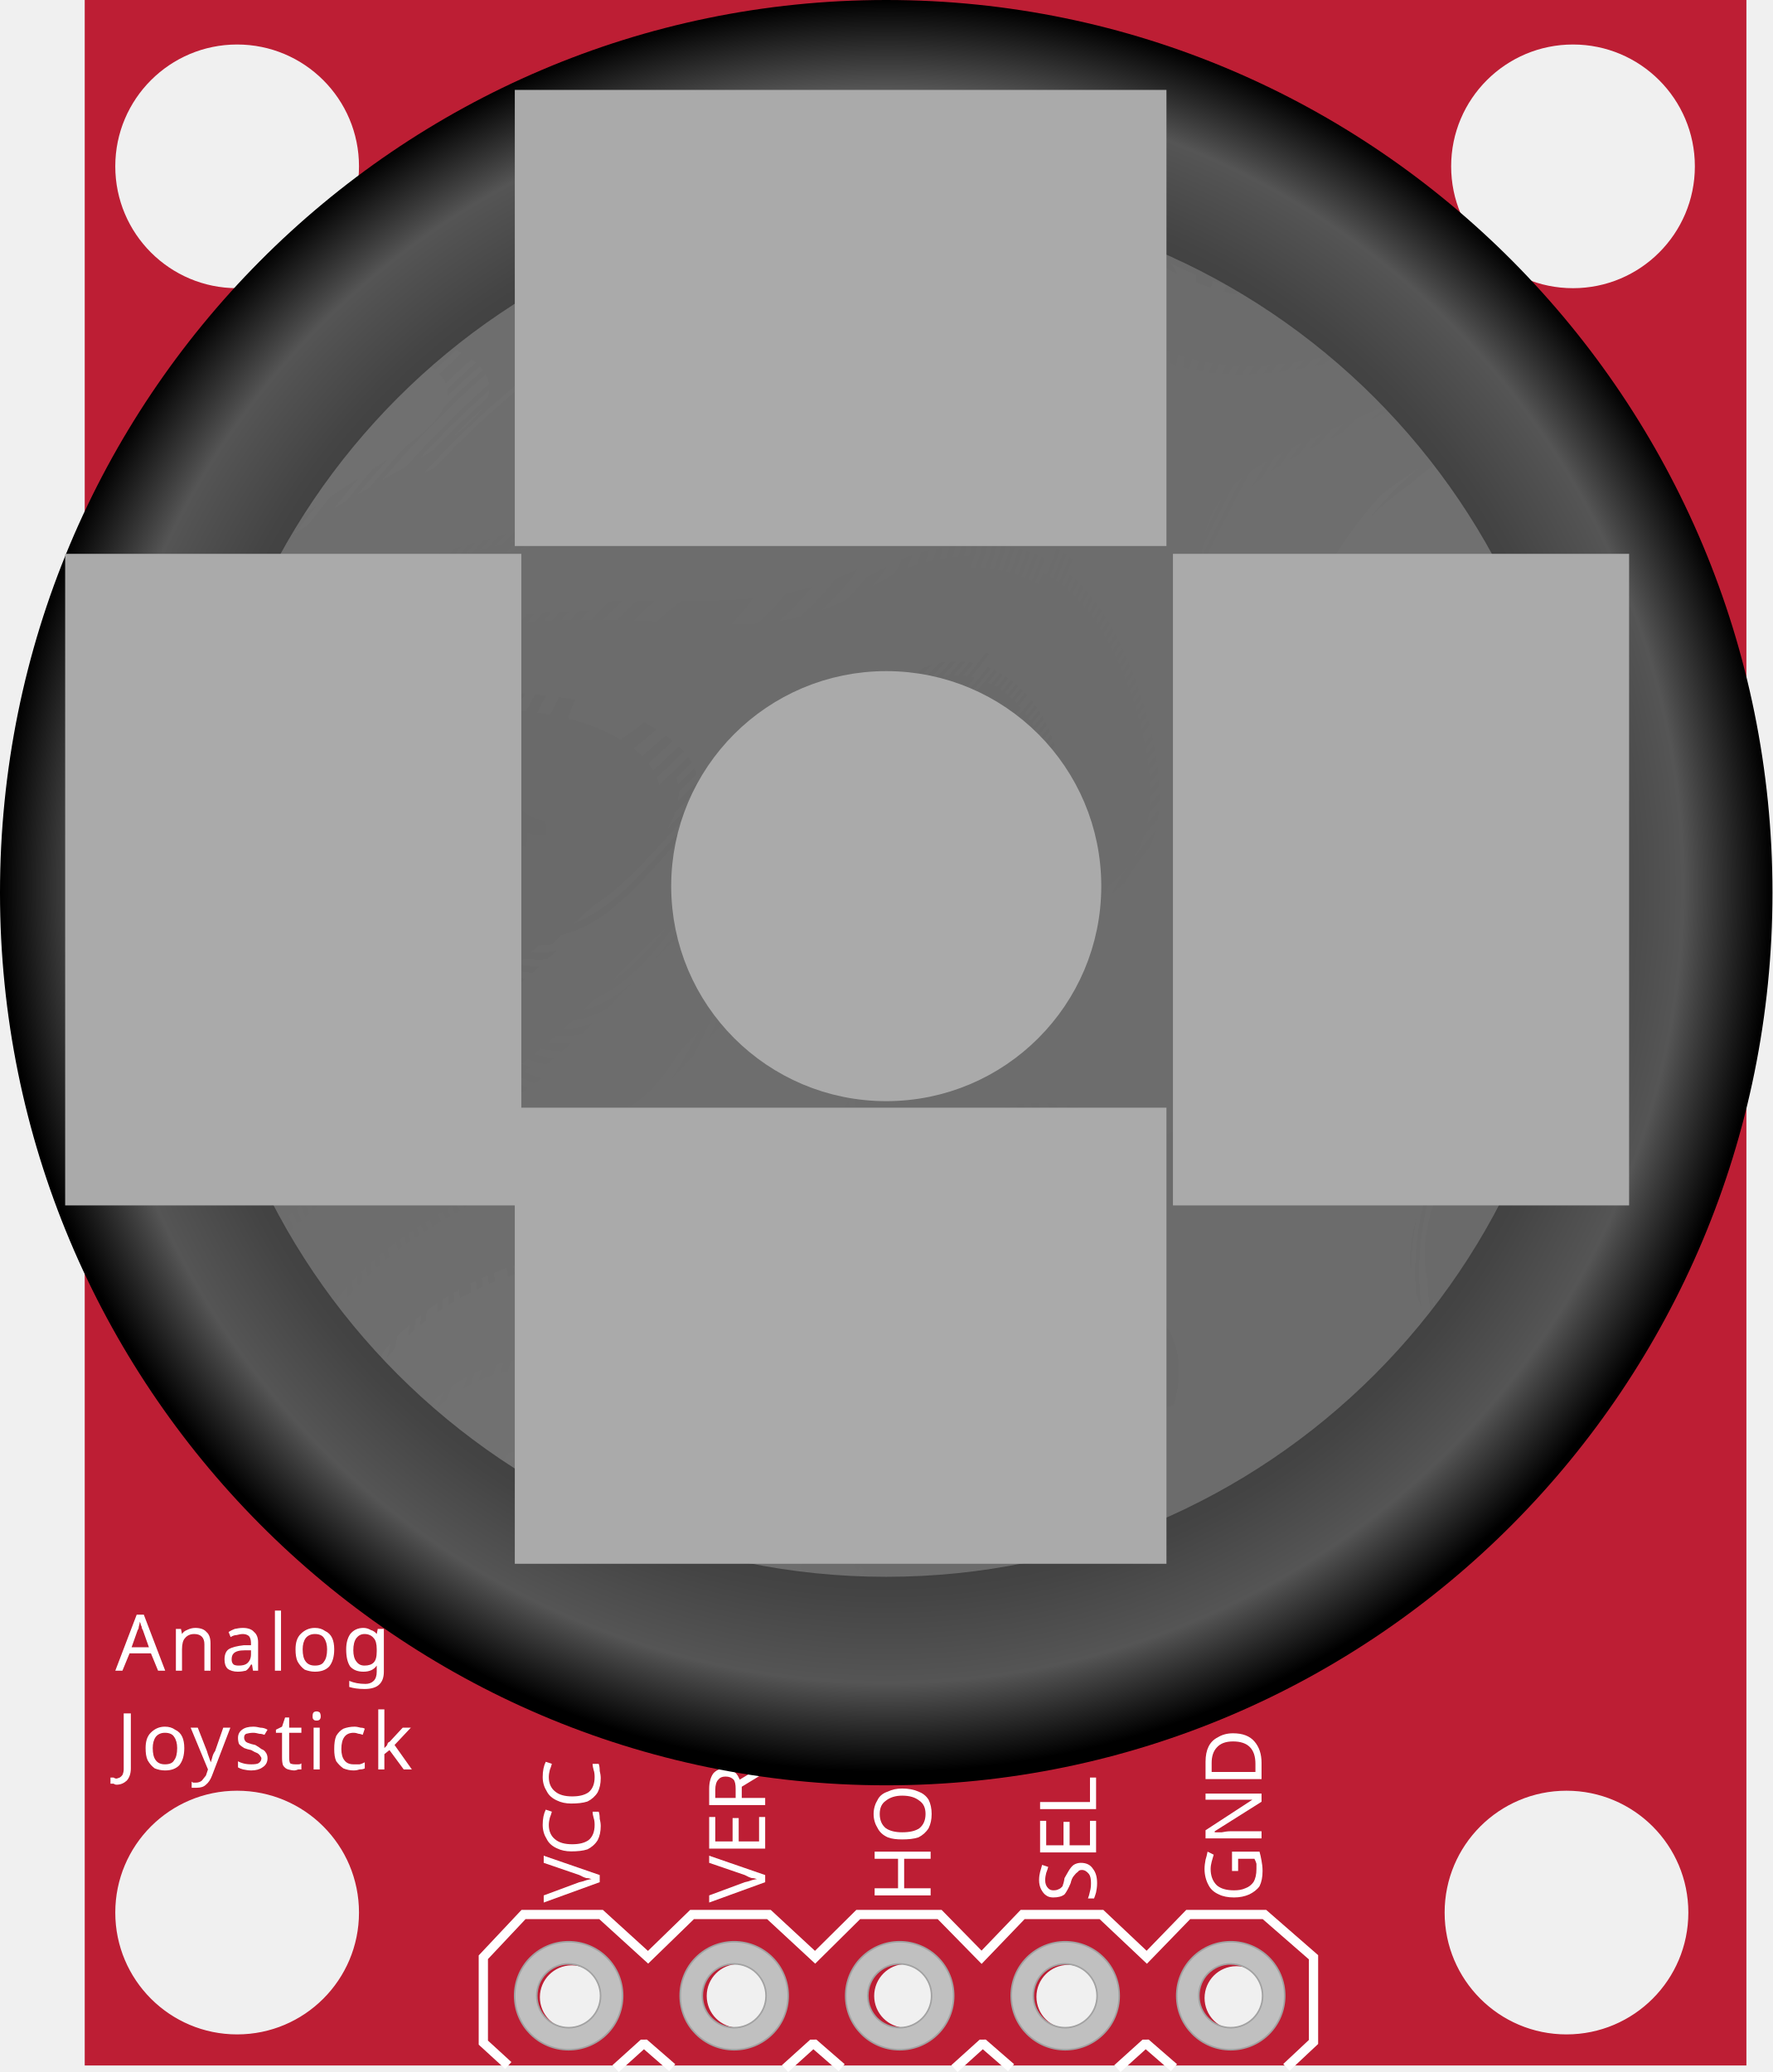
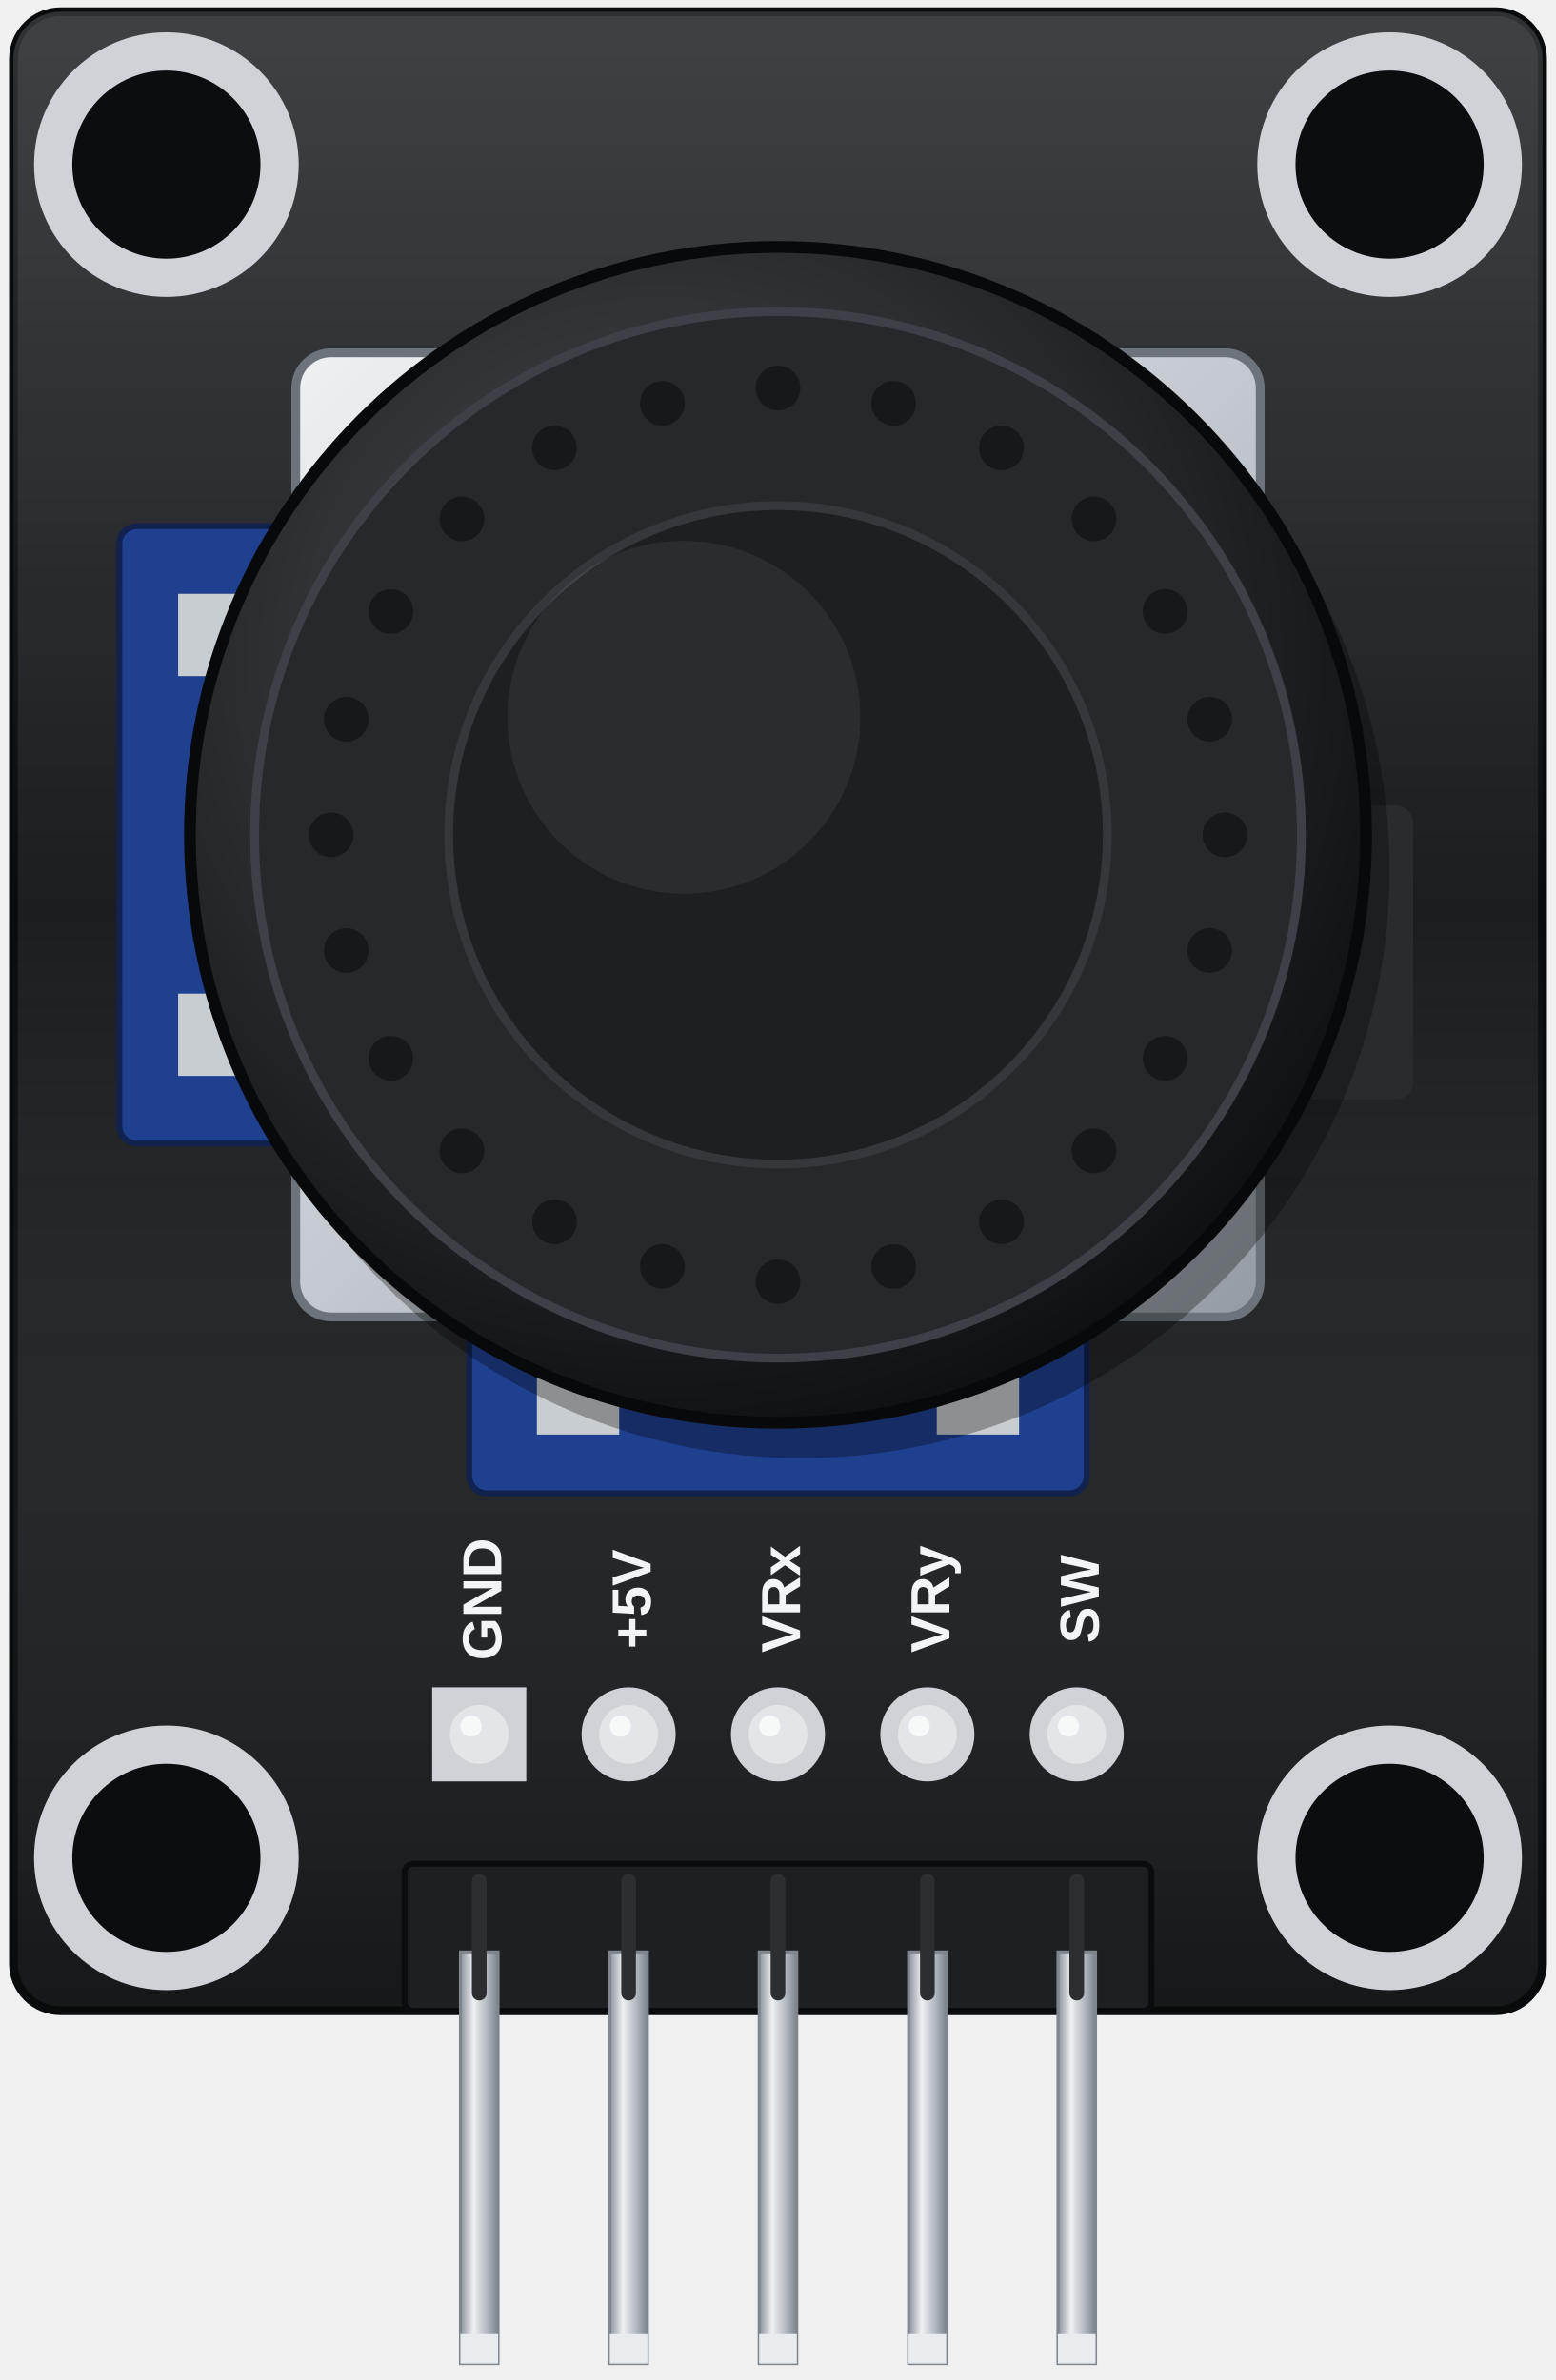
- <svg xmlns="http://www.w3.org/2000/svg" xmlns:xlink="http://www.w3.org/1999/xlink" width="27.2mm" height="31.8mm" viewBox="0 0 27.2 31.8">
+ <svg xmlns="http://www.w3.org/2000/svg" version="1.1" width="100px" height="153px" viewBox="0 0 100 153">
  <defs>
-     <filter id="noise" primitiveUnits="objectBoundingBox">
-       <feTurbulence baseFrequency="2 2" type="fractalNoise" />
-       <feColorMatrix values=".1 0 0 0 .1&#10;                      .1 0 0 0 .1&#10;                      .1 0 0 0 .1&#10;                      0 0 0 0 1" />
-       <feComposite in2="SourceGraphic" operator="lighter" />
-       <feComposite result="body" in2="SourceAlpha" operator="in" />
-     </filter>
-     <radialGradient id="g-knob" cx="13.6" cy="13.6" r="10.6" gradientUnits="userSpaceOnUse">
-       <stop offset="0" />
-       <stop offset="0.9" />
-       <stop stop-color="#777" offset="1" />
+     <linearGradient id="luz" x1="0" y1="0" x2="0" y2="1">
+       <stop offset="0" stop-color="#ffffff" stop-opacity="0.16" />
+       <stop offset="0.45" stop-color="#ffffff" stop-opacity="0" />
+       <stop offset="1" stop-color="#000000" stop-opacity="0.22" />
+     </linearGradient>
+     <linearGradient id="metal" x1="0" y1="0" x2="0" y2="1">
+       <stop offset="0" stop-color="#f4f6f8" />
+       <stop offset="0.5" stop-color="#b9bfc6" />
+       <stop offset="1" stop-color="#868d95" />
+     </linearGradient>
+     <linearGradient id="metal-h" x1="0" y1="0" x2="1" y2="0">
+       <stop offset="0" stop-color="#8a9199" />
+       <stop offset="0.35" stop-color="#eef1f4" />
+       <stop offset="0.7" stop-color="#b3b9c0" />
+       <stop offset="1" stop-color="#7c838b" />
+     </linearGradient>
+     <radialGradient id="lata" cx="0.4" cy="0.38" r="0.66">
+       <stop offset="0" stop-color="#f6f8fa" />
+       <stop offset="0.6" stop-color="#c3c9cf" />
+       <stop offset="1" stop-color="#8c939b" />
    </radialGradient>
-     <radialGradient id="g-knob-base" cx="13.6" cy="13.6" r="13.6" gradientUnits="userSpaceOnUse">
-       <stop offset="0" />
-       <stop stop-color="#444" offset=".8" />
-       <stop stop-color="#555" offset=".9" />
-       <stop offset="1" />
+     <linearGradient id="plastico" x1="0" y1="0" x2="0" y2="1">
+       <stop offset="0" stop-color="#3a3c40" />
+       <stop offset="1" stop-color="#16171a" />
+     </linearGradient>
+     <linearGradient id="ouro" x1="0" y1="0" x2="0" y2="1">
+       <stop offset="0" stop-color="#f4dc8c" />
+       <stop offset="1" stop-color="#b88a2c" />
+     </linearGradient>
+     <radialGradient id="cupula" cx="0.36" cy="0.3" r="0.78">
+       <stop offset="0" stop-color="#ffffff" stop-opacity="0.6" />
+       <stop offset="0.32" stop-color="#ffffff" stop-opacity="0.1" />
+       <stop offset="1" stop-color="#000000" stop-opacity="0.32" />
    </radialGradient>
-     <path id="pin" fill="silver" stroke="#a2a2a2" stroke-width=".024" d="M8.726 29.801a.828.828 0 00-.828.829.828.828 0 00.828.828.828.828 0 00.829-.828.828.828 0 00-.829-.829zm-.004.34a.49.49 0 01.004 0 .49.49 0 01.49.489.49.49 0 01-.49.49.49.49 0 01-.489-.49.49.49 0 01.485-.49z" />
+     <radialGradient id="borda-capa" cx="0.5" cy="0.5" r="0.5">
+       <stop offset="0.72" stop-color="#000000" stop-opacity="0" />
+       <stop offset="1" stop-color="#000000" stop-opacity="0.45" />
+     </radialGradient>
+     <linearGradient id="aco" x1="0" y1="0" x2="1" y2="1">
+       <stop offset="0" stop-color="#eef1f3" />
+       <stop offset="0.5" stop-color="#c3c9cf" />
+       <stop offset="1" stop-color="#959ca4" />
+     </linearGradient>
+     <radialGradient id="knob" cx="0.4" cy="0.35" r="0.7">
+       <stop offset="0" stop-color="#4a4d52" />
+       <stop offset="0.7" stop-color="#202124" />
+       <stop offset="1" stop-color="#0d0e10" />
+     </radialGradient>
+     <radialGradient id="cromo" cx="0.38" cy="0.32" r="0.8">
+       <stop offset="0" stop-color="#fbfcfd" />
+       <stop offset="0.45" stop-color="#c9ced4" />
+       <stop offset="0.8" stop-color="#8e959d" />
+       <stop offset="1" stop-color="#b7bdc3" />
+     </radialGradient>
  </defs>
-   <path d="M1.3 0v31.7h25.5V0zm2.33.683a1.87 1.87 0 01.009 0 1.87 1.87 0 011.87 1.87 1.87 1.87 0 01-1.87 1.87 1.87 1.87 0 01-1.87-1.87 1.87 1.87 0 011.87-1.87zm20.5 0a1.87 1.87 0 01.009 0 1.87 1.87 0 011.87 1.87 1.87 1.87 0 01-1.87 1.87 1.87 1.87 0 01-1.87-1.87 1.87 1.87 0 011.87-1.87zm-20.5 26.8a1.87 1.87 0 01.009 0 1.87 1.87 0 011.87 1.87 1.87 1.87 0 01-1.87 1.87 1.87 1.87 0 01-1.87-1.87 1.87 1.87 0 011.87-1.87zm20.4 0a1.87 1.87 0 01.009 0 1.87 1.87 0 011.87 1.87 1.87 1.87 0 01-1.87 1.87 1.87 1.87 0 01-1.87-1.87 1.87 1.87 0 011.87-1.87zm-12.7 2.66a.489.489 0 01.004 0 .489.489 0 01.489.489.489.489 0 01-.489.489.489.489 0 01-.489-.489.489.489 0 01.485-.489zm2.57 0a.489.489 0 01.004 0 .489.489 0 01.489.489.489.489 0 01-.489.489.489.489 0 01-.489-.489.489.489 0 01.485-.489zm2.49.013a.489.489 0 01.004 0 .489.489 0 01.489.489.489.489 0 01-.489.489.489.489 0 01-.489-.489.489.489 0 01.485-.489zm-7.62.007a.489.489 0 01.004 0 .489.489 0 01.489.489.489.489 0 01-.489.489.489.489 0 01-.489-.49.489.489 0 01.485-.488zm10.2.013a.489.489 0 01.004 0 .489.489 0 01.489.489.489.489 0 01-.489.489.489.489 0 01-.489-.49.489.489 0 01.485-.488z" fill="#bd1e34" />
-   <g fill="#fff" font-family="sans-serif" stroke-width=".03">
-     <text text-anchor="middle" font-size="1.2" letter-spacing=".053">
-       <tspan x="4.034" y="25.643">Analog</tspan>
-       <tspan x="4.061" y="27.159">Joystick</tspan>
-     </text>
-     <text transform="rotate(-90)" text-anchor="start" font-size="1.2">
-       <tspan x="-29.2" y="9.2">VCC</tspan>
-       <tspan x="-29.2" y="11.74">VERT</tspan>
-       <tspan x="-29.2" y="14.28">HORZ</tspan>
-       <tspan x="-29.2" y="16.82">SEL</tspan>
-       <tspan x="-29.2" y="19.36">GND</tspan>
-     </text>
-   </g>
-   <ellipse cx="13.6" cy="13.7" rx="13.6" ry="13.7" fill="url(#g-knob-base)" />
-   <path d="M48.2 65.5s.042.179-.093.204c-.094.017-.246-.077-.322-.17-.094-.115-.082-.205-.009-.285.11-.122.299-.075.299-.075s-.345-.303-.705-.054c-.32.22-.228.52.06.783.262.237.053.497-.21.463-.18-.023-.252-.167-.21-.256.038-.076.167-.122.167-.122s-.149-.06-.324.005c-.157.06-.286.19-.276.513v1.51s.162-.2.352-.403c.214-.229.311-.384.53-.366.415.026.714-.159.918-.454.391-.569.085-1.2-.178-1.29" fill="#fff" />
-   <circle id="knob" cx="13.6" cy="13.6" r="10.6" fill="url(#g-knob)" filter="url(#noise)" tabindex="0" transform="translate(0, 0)" />
-   <g fill="none" stroke="#fff" stroke-width=".142">
-     <path d="M7.8 31.7l-.383-.351v-1.31l.617-.656h1.19l.721.656.675-.656h1.18l.708.656.662-.656h1.25l.643.656.63-.656h1.21l.695.656.636-.656h1.17l.753.656v1.3l-.416.39" />
-     <path d="M9.5 31.7l.381-.344.381.331M12.1 31.7l.381-.344.381.331M14.7 31.7l.381-.344.381.331M17.2 31.7l.381-.344.381.331" stroke-linecap="square" stroke-linejoin="bevel" />
-   </g>
-   <g class="controls" stroke-width="0.6" stroke-linejoin="bevel" fill="#aaa">
-     <rect class="region" y="8.5" x="1" height="10" width="7" />
-     <path d="m 7.022,11.459 -3.202,2.497 3.202,2.497" />
-     <rect class="region" y="1.38" x="7.9" height="7" width="10" />
-     <path d="m 16.615,7.095 -2.497,-3.202 -2.497,3.202" />
-     <rect class="region" y="8.5" x="18" height="10" width="7" />
-     <path d="m 19.980,16.101 3.202,-2.497 -3.202,-2.497" />
-     <rect class="region" y="17" x="7.9" height="7" width="10" />
-     <path d="m 11.620,20.112 2.497,3.202 2.497,-3.202" />
-     <circle cx="13.6" cy="13.6" r="3" stroke="#aaa" class="" />
-   </g>
-   <use xlink:href="#pin" x="0" />
-   <use xlink:href="#pin" x="2.54" />
-   <use xlink:href="#pin" x="5.08" />
-   <use xlink:href="#pin" x="7.62" />
-   <use xlink:href="#pin" x="10.16" />
+   <rect x="0.866" y="0.756" width="98.268" height="128.504" rx="3.024" fill="#1b1d20" stroke="#0a0b0c" stroke-width="0.567" />
+   <rect x="0.866" y="0.756" width="98.268" height="128.504" rx="3.024" fill="url(#luz)" />
+   <circle cx="10.693" cy="10.583" r="8.504" fill="#cfd3d8" />
+   <circle cx="10.693" cy="10.583" r="6.047" fill="#0c0d0f" />
+   <circle cx="10.693" cy="119.433" r="8.504" fill="#cfd3d8" />
+   <circle cx="10.693" cy="119.433" r="6.047" fill="#0c0d0f" />
+   <circle cx="89.307" cy="10.583" r="8.504" fill="#cfd3d8" />
+   <circle cx="89.307" cy="10.583" r="6.047" fill="#0c0d0f" />
+   <circle cx="89.307" cy="119.433" r="8.504" fill="#cfd3d8" />
+   <circle cx="89.307" cy="119.433" r="6.047" fill="#0c0d0f" />
+   <rect x="27.776" y="108.472" width="6.047" height="6.047" fill="#cfd3d8" />
+   <circle cx="30.8" cy="111.496" r="1.89" fill="#e3e6e9" />
+   <circle cx="30.271" cy="110.967" r="0.68" fill="#ffffff" fill-opacity="0.7" />
+   <text transform="translate(30.8 102.803) rotate(-90)" x="0" y="1.417" font-family="Arial" font-weight="bold" font-size="3.543" fill="#f2f4f6" text-anchor="middle">GND</text>
+   <circle cx="40.4" cy="111.496" r="3.024" fill="#cfd3d8" />
+   <circle cx="40.4" cy="111.496" r="1.89" fill="#e3e6e9" />
+   <circle cx="39.871" cy="110.967" r="0.68" fill="#ffffff" fill-opacity="0.7" />
+   <text transform="translate(40.4 102.803) rotate(-90)" x="0" y="1.417" font-family="Arial" font-weight="bold" font-size="3.543" fill="#f2f4f6" text-anchor="middle">+5V</text>
+   <circle cx="50" cy="111.496" r="3.024" fill="#cfd3d8" />
+   <circle cx="50" cy="111.496" r="1.89" fill="#e3e6e9" />
+   <circle cx="49.471" cy="110.967" r="0.68" fill="#ffffff" fill-opacity="0.7" />
+   <text transform="translate(50 102.803) rotate(-90)" x="0" y="1.417" font-family="Arial" font-weight="bold" font-size="3.543" fill="#f2f4f6" text-anchor="middle">VRx</text>
+   <circle cx="59.6" cy="111.496" r="3.024" fill="#cfd3d8" />
+   <circle cx="59.6" cy="111.496" r="1.89" fill="#e3e6e9" />
+   <circle cx="59.071" cy="110.967" r="0.68" fill="#ffffff" fill-opacity="0.7" />
+   <text transform="translate(59.6 102.803) rotate(-90)" x="0" y="1.417" font-family="Arial" font-weight="bold" font-size="3.543" fill="#f2f4f6" text-anchor="middle">VRy</text>
+   <circle cx="69.2" cy="111.496" r="3.024" fill="#cfd3d8" />
+   <circle cx="69.2" cy="111.496" r="1.89" fill="#e3e6e9" />
+   <circle cx="68.671" cy="110.967" r="0.68" fill="#ffffff" fill-opacity="0.7" />
+   <text transform="translate(69.2 102.803) rotate(-90)" x="0" y="1.417" font-family="Arial" font-weight="bold" font-size="3.543" fill="#f2f4f6" text-anchor="middle">SW</text>
+   <rect x="26" y="119.811" width="48" height="9.449" rx="0.567" fill="#1e1f22" stroke="#0b0c0d" stroke-width="0.378" />
+   <rect x="29.591" y="125.48" width="2.419" height="26.457" fill="url(#metal-h)" stroke="#80868d" stroke-width="0.189" />
+   <rect x="29.591" y="150.047" width="2.419" height="1.89" fill="#e9ecef" />
+   <path d="M30.8 120.945 L30.8 128.126" fill="none" stroke="#2c2e32" stroke-width="0.945" stroke-linecap="round" />
+   <rect x="39.191" y="125.48" width="2.419" height="26.457" fill="url(#metal-h)" stroke="#80868d" stroke-width="0.189" />
+   <rect x="39.191" y="150.047" width="2.419" height="1.89" fill="#e9ecef" />
+   <path d="M40.4 120.945 L40.4 128.126" fill="none" stroke="#2c2e32" stroke-width="0.945" stroke-linecap="round" />
+   <rect x="48.791" y="125.48" width="2.419" height="26.457" fill="url(#metal-h)" stroke="#80868d" stroke-width="0.189" />
+   <rect x="48.791" y="150.047" width="2.419" height="1.89" fill="#e9ecef" />
+   <path d="M50 120.945 L50 128.126" fill="none" stroke="#2c2e32" stroke-width="0.945" stroke-linecap="round" />
+   <rect x="58.391" y="125.48" width="2.419" height="26.457" fill="url(#metal-h)" stroke="#80868d" stroke-width="0.189" />
+   <rect x="58.391" y="150.047" width="2.419" height="1.89" fill="#e9ecef" />
+   <path d="M59.6 120.945 L59.6 128.126" fill="none" stroke="#2c2e32" stroke-width="0.945" stroke-linecap="round" />
+   <rect x="67.991" y="125.48" width="2.419" height="26.457" fill="url(#metal-h)" stroke="#80868d" stroke-width="0.189" />
+   <rect x="67.991" y="150.047" width="2.419" height="1.89" fill="#e9ecef" />
+   <path d="M69.2 120.945 L69.2 128.126" fill="none" stroke="#2c2e32" stroke-width="0.945" stroke-linecap="round" />
+   <rect x="7.669" y="33.827" width="12.094" height="39.685" rx="1.134" fill="#1f3f8f" stroke="#10224d" stroke-width="0.378" />
+   <rect x="30.157" y="83.906" width="39.685" height="12.094" rx="1.134" fill="#1f3f8f" stroke="#10224d" stroke-width="0.378" />
+   <rect x="11.449" y="38.173" width="4.535" height="5.291" fill="#c8cdd2" />
+   <rect x="34.504" y="87.685" width="5.291" height="4.535" fill="#c8cdd2" />
+   <rect x="11.449" y="63.874" width="4.535" height="5.291" fill="#c8cdd2" />
+   <rect x="60.205" y="87.685" width="5.291" height="4.535" fill="#c8cdd2" />
+   <rect x="80.236" y="51.78" width="10.583" height="18.898" rx="1.134" fill="#2a2b2e" />
+   <rect x="19.008" y="22.677" width="61.984" height="61.984" rx="2.268" fill="url(#aco)" stroke="#6c737b" stroke-width="0.567" />
+   <rect x="25.433" y="29.102" width="49.134" height="49.134" rx="5.669" fill="#222326" />
+   <circle cx="50" cy="53.669" r="23.433" fill="#141517" stroke="#3d4046" stroke-width="0.756" />
+   <circle cx="51.512" cy="55.937" r="37.795" fill="#000000" fill-opacity="0.3" />
+   <circle cx="50" cy="53.669" r="37.795" fill="url(#knob)" stroke="#08090a" stroke-width="0.756" />
+   <circle cx="50" cy="53.669" r="33.638" fill="#26282c" stroke="#3d4046" stroke-width="0.567" />
+   <circle cx="78.724" cy="53.669" r="1.436" fill="#17181a" />
+   <circle cx="77.746" cy="61.104" r="1.436" fill="#17181a" />
+   <circle cx="74.876" cy="68.031" r="1.436" fill="#17181a" />
+   <circle cx="70.311" cy="73.981" r="1.436" fill="#17181a" />
+   <circle cx="64.362" cy="78.545" r="1.436" fill="#17181a" />
+   <circle cx="57.434" cy="81.415" r="1.436" fill="#17181a" />
+   <circle cx="50" cy="82.394" r="1.436" fill="#17181a" />
+   <circle cx="42.566" cy="81.415" r="1.436" fill="#17181a" />
+   <circle cx="35.638" cy="78.545" r="1.436" fill="#17181a" />
+   <circle cx="29.689" cy="73.981" r="1.436" fill="#17181a" />
+   <circle cx="25.124" cy="68.031" r="1.436" fill="#17181a" />
+   <circle cx="22.254" cy="61.104" r="1.436" fill="#17181a" />
+   <circle cx="21.276" cy="53.669" r="1.436" fill="#17181a" />
+   <circle cx="22.254" cy="46.235" r="1.436" fill="#17181a" />
+   <circle cx="25.124" cy="39.307" r="1.436" fill="#17181a" />
+   <circle cx="29.689" cy="33.358" r="1.436" fill="#17181a" />
+   <circle cx="35.638" cy="28.793" r="1.436" fill="#17181a" />
+   <circle cx="42.566" cy="25.924" r="1.436" fill="#17181a" />
+   <circle cx="50" cy="24.945" r="1.436" fill="#17181a" />
+   <circle cx="57.434" cy="25.924" r="1.436" fill="#17181a" />
+   <circle cx="64.362" cy="28.793" r="1.436" fill="#17181a" />
+   <circle cx="70.311" cy="33.358" r="1.436" fill="#17181a" />
+   <circle cx="74.876" cy="39.307" r="1.436" fill="#17181a" />
+   <circle cx="77.746" cy="46.235" r="1.436" fill="#17181a" />
+   <circle cx="50" cy="53.669" r="21.165" fill="#1e1f22" stroke="#34373c" stroke-width="0.567" />
+   <circle cx="43.953" cy="46.11" r="11.339" fill="#ffffff" fill-opacity="0.06" />
</svg>
